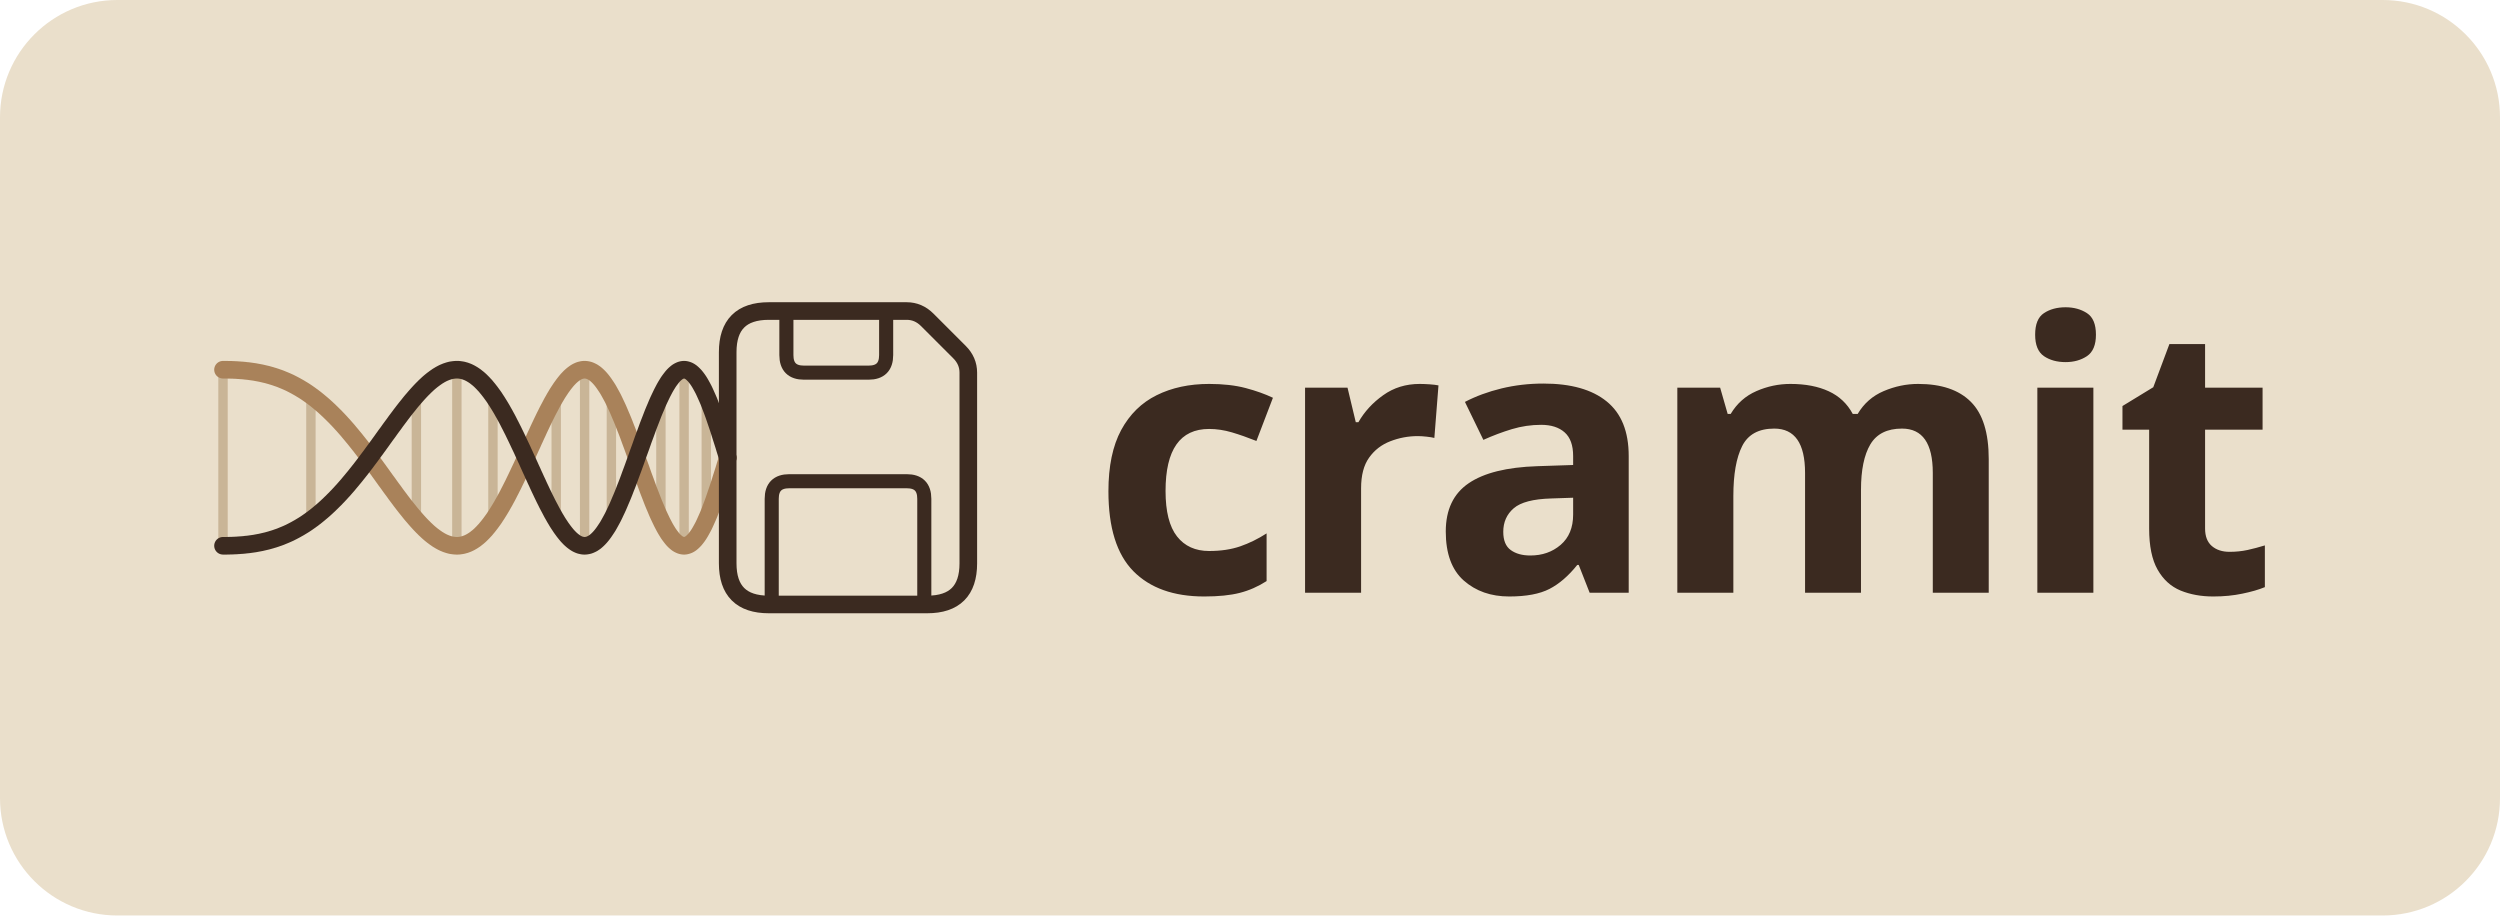
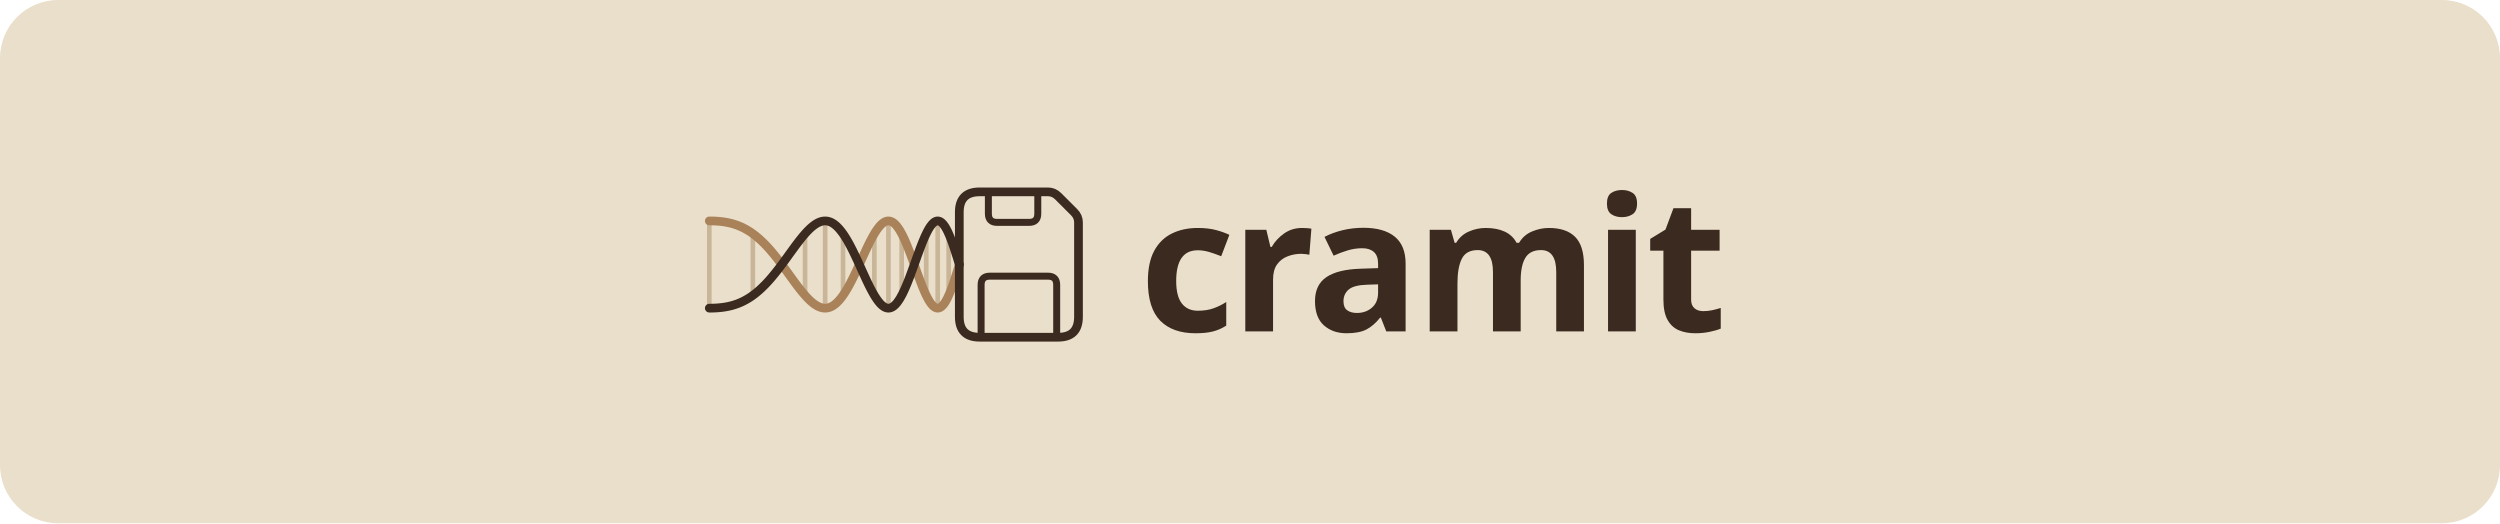
- <svg xmlns="http://www.w3.org/2000/svg" viewBox="-28 -18 426 156">
-   <rect id="bg" x="-28" y="-18" width="426" height="156" rx="20" fill="#EADFCB" />
+ <svg xmlns="http://www.w3.org/2000/svg" viewBox="-234 -31 860 180">
+   <rect id="bg" x="-234" y="-31" width="860" height="180" rx="20" fill="#EADFCB" />
  <g id="mark" transform="translate(0.00 0.00) scale(1)" fill="none" stroke-linecap="round" stroke-linejoin="round">
    <path id="rungs" d="M10.00,75.00 L10.00,45.00 M24.98,70.61 L24.98,49.39 M42.95,49.39 L42.95,70.61 M49.85,45.00 L49.85,75.00 M56.00,49.39 L56.00,70.61 M66.78,70.61 L66.78,49.39 M71.62,75.00 L71.62,45.00 M76.18,70.61 L76.18,49.39 M84.62,49.39 L84.62,70.61 M88.57,45.00 L88.57,75.00 M92.35,49.39 L92.35,70.61" stroke="#C9B597" stroke-width="1.6" />
    <path id="strand-b" d="M10.00,45.00 10.21,45.00 10.43,45.00 10.64,45.00 10.86,45.01 11.07,45.01 11.29,45.02 11.51,45.02 11.72,45.03 11.94,45.04 12.15,45.05 12.37,45.06 12.58,45.08 12.79,45.09 13.01,45.11 13.22,45.12 13.44,45.14 13.66,45.16 13.87,45.19 14.09,45.21 14.30,45.23 14.52,45.26 14.73,45.29 14.95,45.32 15.16,45.35 15.38,45.38 15.59,45.42 15.80,45.46 16.02,45.50 16.23,45.54 16.45,45.58 16.66,45.63 16.88,45.68 17.09,45.73 17.31,45.78 17.52,45.83 17.74,45.89 17.95,45.95 18.17,46.01 18.38,46.08 18.60,46.14 18.81,46.21 19.03,46.28 19.24,46.36 19.46,46.43 19.68,46.51 19.89,46.59 20.10,46.68 20.32,46.77 20.54,46.86 20.75,46.95 20.96,47.04 21.18,47.14 21.40,47.24 21.61,47.35 21.83,47.46 22.04,47.57 22.25,47.68 22.47,47.80 22.68,47.92 22.90,48.04 23.12,48.17 23.33,48.30 23.55,48.43 23.76,48.56 23.98,48.70 24.19,48.84 24.41,48.99 24.62,49.14 24.84,49.29 25.05,49.45 25.27,49.60 25.48,49.77 25.70,49.93 25.91,50.10 26.12,50.27 26.34,50.45 26.55,50.63 26.77,50.81 26.98,50.99 27.20,51.18 27.42,51.38 27.63,51.57 27.84,51.77 28.06,51.97 28.27,52.18 28.49,52.39 28.70,52.60 28.92,52.82 29.14,53.03 29.35,53.26 29.57,53.48 29.78,53.71 30.00,53.94 30.21,54.18 30.43,54.41 30.64,54.65 30.86,54.90 31.07,55.14 31.29,55.39 31.50,55.65 31.71,55.90 31.93,56.16 32.14,56.42 32.36,56.68 32.58,56.95 32.79,57.22 33.01,57.49 33.22,57.76 33.44,58.03 33.65,58.31 33.87,58.59 34.08,58.87 34.30,59.15 34.51,59.44 34.72,59.72 34.94,60.01 35.16,60.30 35.37,60.59 35.58,60.88 35.80,61.18 36.02,61.47 36.23,61.77 36.45,62.06 36.66,62.36 36.88,62.66 37.09,62.95 37.30,63.25 37.52,63.55 37.73,63.85 37.95,64.14 38.17,64.44 38.38,64.74 38.59,65.03 38.81,65.33 39.03,65.62 39.24,65.91 39.45,66.21 39.67,66.50 39.88,66.78 40.10,67.07 40.31,67.36 40.53,67.64 40.74,67.92 40.96,68.20 41.17,68.47 41.39,68.74 41.61,69.01 41.82,69.28 42.03,69.54 42.25,69.80 42.47,70.05 42.68,70.30 42.90,70.55 43.11,70.79 43.33,71.03 43.54,71.26 43.76,71.49 43.97,71.71 44.19,71.92 44.40,72.14 44.62,72.34 44.83,72.54 45.04,72.73 45.26,72.92 45.48,73.10 45.69,73.27 45.91,73.43 46.12,73.59 46.34,73.74 46.55,73.89 46.77,74.02 46.98,74.15 47.20,74.27 47.41,74.38 47.62,74.48 47.84,74.57 48.05,74.66 48.27,74.73 48.48,74.80 48.70,74.86 48.91,74.91 49.13,74.94 49.34,74.97 49.56,74.99 49.77,75.00 49.99,75.00 50.21,74.99 50.42,74.96 50.63,74.93 50.85,74.89 51.06,74.83 51.28,74.77 51.49,74.69 51.71,74.61 51.92,74.51 52.14,74.40 52.35,74.28 52.57,74.15 52.78,74.01 53.00,73.86 53.21,73.69 53.43,73.52 53.64,73.34 53.86,73.14 54.07,72.93 54.29,72.71 54.50,72.48 54.72,72.25 54.93,71.99 55.15,71.73 55.36,71.46 55.58,71.18 55.79,70.89 56.01,70.59 56.23,70.28 56.44,69.95 56.66,69.62 56.87,69.28 57.09,68.93 57.30,68.58 57.52,68.21 57.73,67.83 57.95,67.45 58.16,67.06 58.38,66.66 58.59,66.26 58.80,65.84 59.02,65.42 59.23,65.00 59.45,64.57 59.66,64.13 59.88,63.68 60.09,63.24 60.31,62.78 60.52,62.33 60.74,61.87 60.96,61.41 61.17,60.94 61.39,60.47 61.60,60.00 61.82,59.53 62.03,59.06 62.25,58.58 62.46,58.11 62.68,57.64 62.89,57.16 63.11,56.69 63.32,56.22 63.54,55.76 63.75,55.29 63.96,54.84 64.18,54.38 64.39,53.93 64.61,53.48 64.82,53.04 65.04,52.61 65.25,52.18 65.47,51.76 65.69,51.35 65.90,50.95 66.11,50.55 66.33,50.17 66.54,49.79 66.76,49.43 66.97,49.07 67.19,48.73 67.41,48.40 67.62,48.08 67.84,47.78 68.05,47.49 68.27,47.21 68.48,46.95 68.69,46.70 68.91,46.47 69.12,46.25 69.34,46.05 69.56,45.86 69.77,45.70 69.98,45.55 70.20,45.41 70.41,45.30 70.63,45.20 70.84,45.12 71.06,45.07 71.28,45.02 71.49,45.00 71.71,45.00 71.92,45.02 72.14,45.06 72.35,45.11 72.56,45.19 72.78,45.29 73.00,45.40 73.21,45.54 73.43,45.69 73.64,45.87 73.86,46.07 74.07,46.28 74.29,46.52 74.50,46.77 74.71,47.04 74.93,47.34 75.14,47.65 75.36,47.98 75.58,48.32 75.79,48.69 76.00,49.07 76.22,49.47 76.44,49.88 76.65,50.31 76.86,50.76 77.08,51.22 77.30,51.70 77.51,52.19 77.72,52.69 77.94,53.20 78.16,53.73 78.37,54.26 78.58,54.81 78.80,55.36 79.02,55.93 79.23,56.50 79.44,57.08 79.66,57.67 79.88,58.26 80.09,58.85 80.31,59.45 80.52,60.05 80.73,60.65 80.95,61.25 81.17,61.85 81.38,62.45 81.59,63.05 81.81,63.64 82.03,64.23 82.24,64.81 82.45,65.39 82.67,65.96 82.89,66.52 83.10,67.07 83.31,67.61 83.53,68.14 83.75,68.65 83.96,69.16 84.17,69.64 84.39,70.11 84.61,70.57 84.82,71.01 85.04,71.43 85.25,71.83 85.46,72.20 85.68,72.56 85.89,72.90 86.11,73.21 86.33,73.50 86.54,73.77 86.75,74.01 86.97,74.23 87.19,74.42 87.40,74.59 87.61,74.72 87.83,74.83 88.05,74.92 88.26,74.97 88.47,75.00 88.69,75.00 88.91,74.96 89.12,74.90 89.33,74.82 89.55,74.70 89.77,74.55 89.98,74.37 90.19,74.17 90.41,73.94 90.62,73.68 90.84,73.39 91.06,73.07 91.27,72.73 91.48,72.36 91.70,71.96 91.92,71.54 92.13,71.09 92.34,70.62 92.56,70.13 92.78,69.62 92.99,69.08 93.20,68.52 93.42,67.95 93.64,67.35 93.85,66.74 94.06,66.12 94.28,65.48 94.50,64.82 94.71,64.16 94.92,63.48 95.14,62.80 95.36,62.11 95.57,61.41 95.79,60.71 96.00,60.00" stroke="#A9825A" stroke-width="3" />
    <path id="strand-a" d="M10.00,75.00 10.21,75.00 10.43,75.00 10.64,75.00 10.86,74.99 11.07,74.99 11.29,74.98 11.51,74.98 11.72,74.97 11.94,74.96 12.15,74.95 12.37,74.94 12.58,74.92 12.79,74.91 13.01,74.89 13.22,74.88 13.44,74.86 13.66,74.84 13.87,74.81 14.09,74.79 14.30,74.77 14.52,74.74 14.73,74.71 14.95,74.68 15.16,74.65 15.38,74.62 15.59,74.58 15.80,74.54 16.02,74.50 16.23,74.46 16.45,74.42 16.66,74.37 16.88,74.32 17.09,74.27 17.31,74.22 17.52,74.17 17.74,74.11 17.95,74.05 18.17,73.99 18.38,73.92 18.60,73.86 18.81,73.79 19.03,73.72 19.24,73.64 19.46,73.57 19.68,73.49 19.89,73.41 20.10,73.32 20.32,73.23 20.54,73.14 20.75,73.05 20.96,72.96 21.18,72.86 21.40,72.76 21.61,72.65 21.83,72.54 22.04,72.43 22.25,72.32 22.47,72.20 22.68,72.08 22.90,71.96 23.12,71.83 23.33,71.70 23.55,71.57 23.76,71.44 23.98,71.30 24.19,71.16 24.41,71.01 24.62,70.86 24.84,70.71 25.05,70.55 25.27,70.40 25.48,70.23 25.70,70.07 25.91,69.90 26.12,69.73 26.34,69.55 26.55,69.37 26.77,69.19 26.98,69.01 27.20,68.82 27.42,68.62 27.63,68.43 27.84,68.23 28.06,68.03 28.27,67.82 28.49,67.61 28.70,67.40 28.92,67.18 29.14,66.97 29.35,66.74 29.57,66.52 29.78,66.29 30.00,66.06 30.21,65.82 30.43,65.59 30.64,65.35 30.86,65.10 31.07,64.86 31.29,64.61 31.50,64.35 31.71,64.10 31.93,63.84 32.14,63.58 32.36,63.32 32.58,63.05 32.79,62.78 33.01,62.51 33.22,62.24 33.44,61.97 33.65,61.69 33.87,61.41 34.08,61.13 34.30,60.85 34.51,60.56 34.72,60.28 34.94,59.99 35.16,59.70 35.37,59.41 35.58,59.12 35.80,58.82 36.02,58.53 36.23,58.23 36.45,57.94 36.66,57.64 36.88,57.34 37.09,57.05 37.30,56.75 37.52,56.45 37.73,56.15 37.95,55.86 38.17,55.56 38.38,55.26 38.59,54.97 38.81,54.67 39.03,54.38 39.24,54.09 39.45,53.79 39.67,53.50 39.88,53.22 40.10,52.93 40.31,52.64 40.53,52.36 40.74,52.08 40.96,51.80 41.17,51.53 41.39,51.26 41.61,50.99 41.82,50.72 42.03,50.46 42.25,50.20 42.47,49.95 42.68,49.70 42.90,49.45 43.11,49.21 43.33,48.97 43.54,48.74 43.76,48.51 43.97,48.29 44.19,48.08 44.40,47.86 44.62,47.66 44.83,47.46 45.04,47.27 45.26,47.08 45.48,46.90 45.69,46.73 45.91,46.57 46.12,46.41 46.34,46.26 46.55,46.11 46.77,45.98 46.98,45.85 47.20,45.73 47.41,45.62 47.62,45.52 47.84,45.43 48.05,45.34 48.27,45.27 48.48,45.20 48.70,45.14 48.91,45.09 49.13,45.06 49.34,45.03 49.56,45.01 49.77,45.00 49.99,45.00 50.21,45.01 50.42,45.04 50.63,45.07 50.85,45.11 51.06,45.17 51.28,45.23 51.49,45.31 51.71,45.39 51.92,45.49 52.14,45.60 52.35,45.72 52.57,45.85 52.78,45.99 53.00,46.14 53.21,46.31 53.43,46.48 53.64,46.66 53.86,46.86 54.07,47.07 54.29,47.29 54.50,47.52 54.72,47.75 54.93,48.01 55.15,48.27 55.36,48.54 55.58,48.82 55.79,49.11 56.01,49.41 56.23,49.72 56.44,50.05 56.66,50.38 56.87,50.72 57.09,51.07 57.30,51.42 57.52,51.79 57.73,52.17 57.95,52.55 58.16,52.94 58.38,53.34 58.59,53.74 58.80,54.16 59.02,54.58 59.23,55.00 59.45,55.43 59.66,55.87 59.88,56.32 60.09,56.76 60.31,57.22 60.52,57.67 60.74,58.13 60.96,58.59 61.17,59.06 61.39,59.53 61.60,60.00 61.82,60.47 62.03,60.94 62.25,61.42 62.46,61.89 62.68,62.36 62.89,62.84 63.11,63.31 63.32,63.78 63.54,64.24 63.75,64.71 63.96,65.16 64.18,65.62 64.39,66.07 64.61,66.52 64.82,66.96 65.04,67.39 65.25,67.82 65.47,68.24 65.69,68.65 65.90,69.05 66.11,69.45 66.33,69.83 66.54,70.21 66.76,70.57 66.97,70.93 67.19,71.27 67.41,71.60 67.62,71.92 67.84,72.22 68.05,72.51 68.27,72.79 68.48,73.05 68.69,73.30 68.91,73.53 69.12,73.75 69.34,73.95 69.56,74.14 69.77,74.30 69.98,74.45 70.20,74.59 70.41,74.70 70.63,74.80 70.84,74.88 71.06,74.93 71.28,74.98 71.49,75.00 71.71,75.00 71.92,74.98 72.14,74.94 72.35,74.89 72.56,74.81 72.78,74.71 73.00,74.60 73.21,74.46 73.43,74.31 73.64,74.13 73.86,73.93 74.07,73.72 74.29,73.48 74.50,73.23 74.71,72.96 74.93,72.66 75.14,72.35 75.36,72.02 75.58,71.68 75.79,71.31 76.00,70.93 76.22,70.53 76.44,70.12 76.65,69.69 76.86,69.24 77.08,68.78 77.30,68.30 77.51,67.81 77.72,67.31 77.94,66.80 78.16,66.27 78.37,65.74 78.58,65.19 78.80,64.64 79.02,64.07 79.23,63.50 79.44,62.92 79.66,62.33 79.88,61.74 80.09,61.15 80.31,60.55 80.52,59.95 80.73,59.35 80.95,58.75 81.17,58.15 81.38,57.55 81.59,56.95 81.81,56.36 82.03,55.77 82.24,55.19 82.45,54.61 82.67,54.04 82.89,53.48 83.10,52.93 83.31,52.39 83.53,51.86 83.75,51.35 83.96,50.84 84.17,50.36 84.39,49.89 84.61,49.43 84.82,48.99 85.04,48.57 85.25,48.17 85.46,47.80 85.68,47.44 85.89,47.10 86.11,46.79 86.33,46.50 86.54,46.23 86.75,45.99 86.97,45.77 87.19,45.58 87.40,45.41 87.61,45.28 87.83,45.17 88.05,45.08 88.26,45.03 88.47,45.00 88.69,45.00 88.91,45.04 89.12,45.10 89.33,45.18 89.55,45.30 89.77,45.45 89.98,45.63 90.19,45.83 90.41,46.06 90.62,46.32 90.84,46.61 91.06,46.93 91.27,47.27 91.48,47.64 91.70,48.04 91.92,48.46 92.13,48.91 92.34,49.38 92.56,49.87 92.78,50.38 92.99,50.92 93.20,51.48 93.42,52.05 93.64,52.65 93.85,53.26 94.06,53.88 94.28,54.52 94.50,55.18 94.71,55.84 94.92,56.52 95.14,57.20 95.36,57.89 95.57,58.59 95.79,59.29 96.00,60.00" stroke="#3B2A20" stroke-width="3" />
    <g id="save-disk" stroke="#3B2A20" stroke-width="3">
      <path id="disk" d="M96,42 Q96,35 103,35 L126.5,35 Q128.5,35 130,36.5 L135.5,42 Q137,43.5 137,45.5 L137,78 Q137,85 130,85 L103,85 Q96,85 96,78 Z" />
      <path id="shutter" d="M106,35 L106,42.5 Q106,45.5 109,45.5 L120,45.5 Q123,45.5 123,42.5 L123,35" stroke-width="2.4" />
      <path id="label" d="M103.5,85 L103.5,67 Q103.5,64 106.5,64 L126.5,64 Q129.5,64 129.5,67 L129.5,85" stroke-width="2.4" />
    </g>
  </g>
  <text id="wordmark" x="158" y="83" font-family="Graphik-Semibold, Graphik, sans-serif" font-weight="600" font-size="64" letter-spacing="-1.5" fill="#3B2A20">cramit</text>
</svg>
